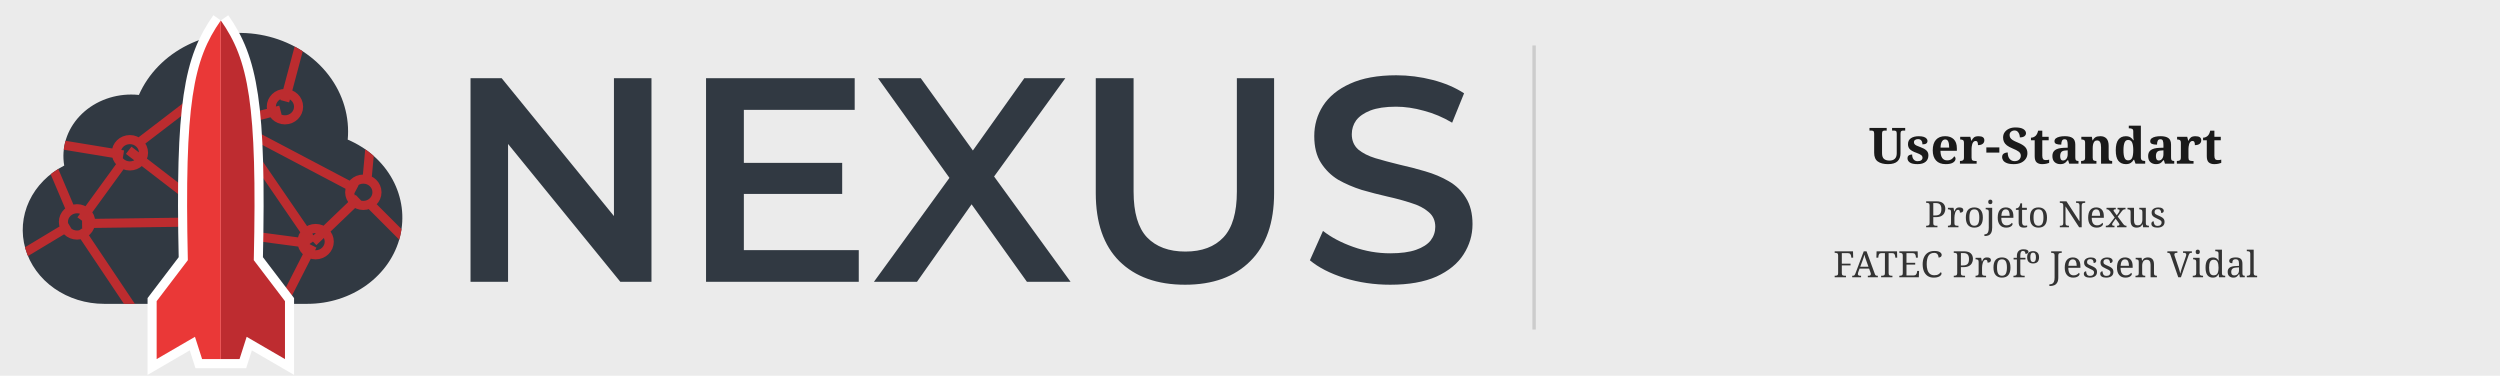
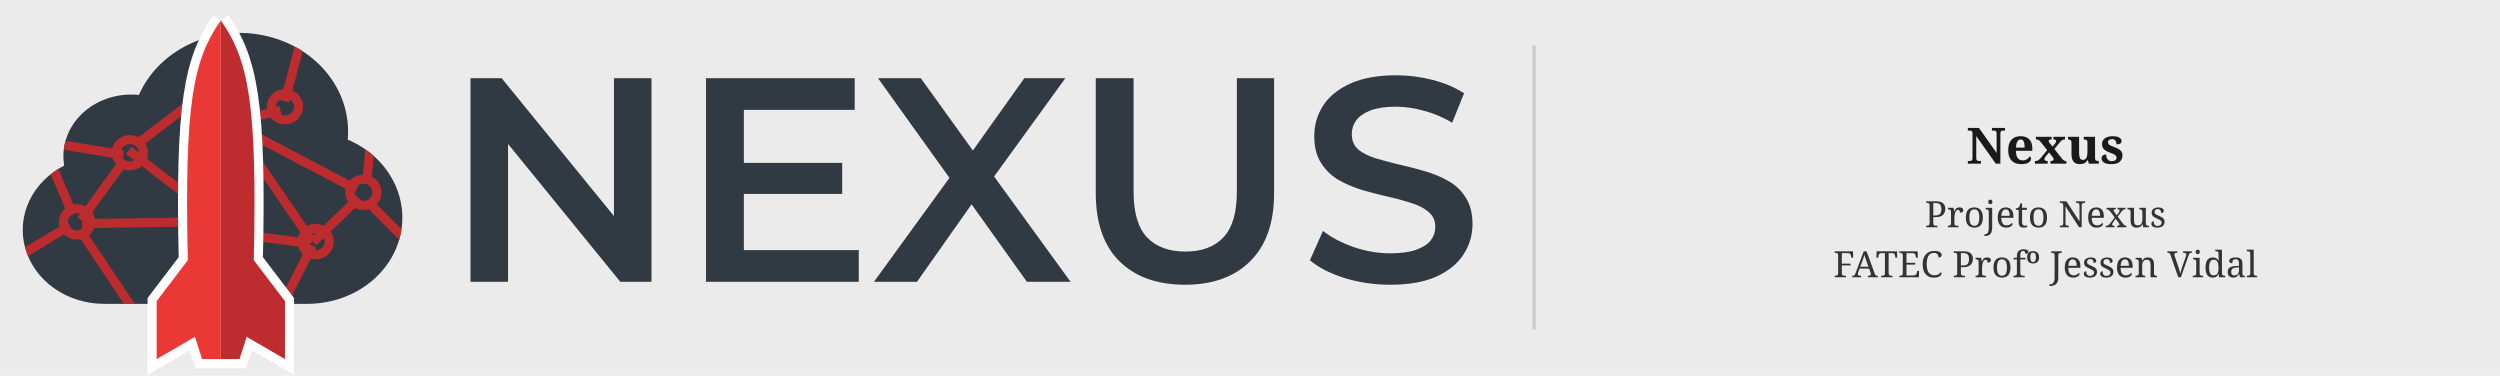
<svg xmlns="http://www.w3.org/2000/svg" width="1100" height="165" viewBox="0 0 1100 165" fill="none">
  <rect width="1100" height="165" fill="#EBEBEB" />
  <g transform="translate(10, 0)">
    <path fill-rule="evenodd" clip-rule="evenodd" d="M143.159 57.849C143.165 47.772 139.304 38.008 132.24 30.237C125.176 22.465 115.352 17.173 104.456 15.27C93.561 13.366 82.275 14.971 72.541 19.808C62.808 24.644 55.234 32.411 51.123 41.771C50.01 41.655 48.878 41.597 47.727 41.597C43.423 41.597 39.169 42.442 35.258 44.077C31.347 45.711 27.872 48.094 25.072 51.064C22.272 54.033 20.212 57.518 19.036 61.279C17.859 65.04 17.593 68.988 18.255 72.851C11.355 76.372 5.935 81.872 2.844 88.489C-0.248 95.106 -0.838 102.468 1.168 109.421C3.173 116.375 7.66 122.529 13.926 126.92C20.192 131.311 27.884 133.692 35.798 133.689H125.266C134.764 133.694 143.98 130.756 151.392 125.362C158.804 119.968 163.97 112.439 166.037 104.02C168.103 95.6 166.947 86.791 162.759 79.049C158.571 71.306 151.601 65.092 143 61.431C143.108 60.24 143.161 59.044 143.159 57.849Z" fill="#313942" />
    <mask id="mask0_6_2" style="mask-type:alpha" maskUnits="userSpaceOnUse" x="0" y="14" width="168" height="120">
      <path fill-rule="evenodd" clip-rule="evenodd" d="M143.159 57.849C143.165 47.772 139.304 38.008 132.24 30.237C125.176 22.465 115.352 17.173 104.456 15.27C93.561 13.366 82.275 14.971 72.541 19.808C62.808 24.644 55.234 32.411 51.123 41.771C50.01 41.655 48.878 41.597 47.727 41.597C43.423 41.597 39.169 42.442 35.258 44.077C31.347 45.711 27.872 48.094 25.072 51.064C22.272 54.033 20.212 57.518 19.036 61.279C17.859 65.04 17.593 68.988 18.255 72.851C11.355 76.372 5.935 81.872 2.844 88.489C-0.248 95.106 -0.838 102.468 1.168 109.421C3.173 116.375 7.66 122.529 13.926 126.92C20.192 131.311 27.884 133.692 35.798 133.689H125.266C134.764 133.694 143.98 130.756 151.392 125.362C158.804 119.968 163.97 112.439 166.037 104.02C168.103 95.6 166.947 86.791 162.759 79.049C158.571 71.306 151.601 65.092 143 61.431C143.108 60.24 143.161 59.044 143.159 57.849Z" fill="#313942" />
    </mask>
    <g mask="url(#mask0_6_2)">
      <path d="M122.874 16.058L115.286 44.538M113.379 48.421L96.425 52.81M153.089 61.553L151.361 80.309M97.349 57.256L146.836 83.329M96.351 61.068L127.47 106.467M152.446 89.388L170.174 107.144M25.137 101.164L49.825 138.003M26.119 98.361L80.382 97.636M98.335 103.443L126.345 107.16M113.379 135.65L127.45 108.042M25.671 96.804L44.624 70.732M46.628 66.126L76.853 89.388M49.825 63.806L81.95 39.192M16.653 63.618L44.267 68.155M-3.137 113.609L20.639 99.304M21.637 93.585L9.765 65.595M127.816 106.43L147.885 87.193M155.866 84.6C155.866 87.8 153.18 90.394 149.867 90.394C146.554 90.394 143.869 87.8 143.869 84.6C143.869 81.4 146.554 78.806 149.867 78.806C153.18 78.806 155.866 81.4 155.866 84.6ZM29.898 97.636C29.898 100.836 27.212 103.43 23.899 103.43C20.587 103.43 17.901 100.836 17.901 97.636C17.901 94.436 20.587 91.842 23.899 91.842C27.212 91.842 29.898 94.436 29.898 97.636ZM53.142 67.219C53.142 70.418 50.456 73.012 47.143 73.012C43.831 73.012 41.145 70.418 41.145 67.219C41.145 64.019 43.831 61.425 47.143 61.425C50.456 61.425 53.142 64.019 53.142 67.219ZM121.375 46.94C121.375 50.14 118.689 52.734 115.376 52.734C112.063 52.734 109.378 50.14 109.378 46.94C109.378 43.74 112.063 41.146 115.376 41.146C118.689 41.146 121.375 43.74 121.375 46.94ZM134.871 106.327C134.871 109.527 132.185 112.121 128.873 112.121C125.56 112.121 122.874 109.527 122.874 106.327C122.874 103.127 125.56 100.533 128.873 100.533C132.185 100.533 134.871 103.127 134.871 106.327Z" stroke="#BC2C2F" stroke-width="4" />
    </g>
    <path d="M101.666 114.476C103.22 45.508 99.337 26.301 87.158 9V158H95.392L98.529 148.197L115.39 158V132.513L101.666 114.476Z" fill="#D9D9D9" />
    <path d="M72.65 114.476C71.096 45.508 74.979 26.301 87.158 9V158H78.924L75.787 148.197L58.927 158V132.513L72.65 114.476Z" fill="#D9D9D9" />
    <path d="M87.158 9C99.337 26.301 103.22 45.508 101.666 114.476L115.39 132.513V158L98.529 148.197L95.392 158H87.158M87.158 9C74.979 26.301 71.096 45.508 72.65 114.476L58.927 132.513V158L75.787 148.197L78.924 158H87.158M87.158 9V158" stroke="white" stroke-width="8" />
    <path d="M101.666 114.476C103.22 45.508 99.337 26.301 87.158 9V158H95.392L98.529 148.197L115.39 158V132.513L101.666 114.476Z" fill="#BE2C30" />
    <path d="M72.65 114.476C71.096 45.508 74.979 26.301 87.158 9V158H78.924L75.787 148.197L58.927 158V132.513L72.65 114.476Z" fill="#EA3837" />
    <path d="M197.032 124V34.4H210.728L266.92 103.392H260.136V34.4H276.648V124H262.952L206.76 55.008H213.544V124H197.032ZM316.017 71.648H360.561V85.344H316.017V71.648ZM317.297 110.048H367.857V124H300.657V34.4H366.065V48.352H317.297V110.048ZM374.527 124L412.287 72.032V84.576L376.319 34.4H395.135L421.887 71.52L414.207 71.648L440.703 34.4H458.751L423.039 83.68V71.648L461.055 124H441.855L413.695 84.576H421.247L393.471 124H374.527ZM511.435 125.28C499.147 125.28 489.504 121.824 482.507 114.912C475.595 108 472.139 98.016 472.139 84.96V34.4H488.779V84.32C488.779 93.536 490.742 100.235 494.667 104.416C498.678 108.597 504.31 110.688 511.563 110.688C518.816 110.688 524.406 108.597 528.331 104.416C532.256 100.235 534.219 93.536 534.219 84.32V34.4H550.603V84.96C550.603 98.016 547.104 108 540.107 114.912C533.195 121.824 523.638 125.28 511.435 125.28ZM601.683 125.28C594.686 125.28 587.987 124.299 581.587 122.336C575.187 120.288 570.11 117.685 566.355 114.528L572.115 101.6C575.699 104.416 580.136 106.763 585.427 108.64C590.718 110.517 596.136 111.456 601.683 111.456C606.376 111.456 610.174 110.944 613.075 109.92C615.976 108.896 618.11 107.531 619.475 105.824C620.84 104.032 621.523 102.027 621.523 99.808C621.523 97.077 620.542 94.901 618.579 93.28C616.616 91.573 614.056 90.251 610.899 89.312C607.827 88.288 604.371 87.349 600.531 86.496C596.776 85.643 592.979 84.661 589.139 83.552C585.384 82.357 581.928 80.864 578.771 79.072C575.699 77.195 573.182 74.72 571.219 71.648C569.256 68.576 568.275 64.651 568.275 59.872C568.275 55.008 569.555 50.571 572.115 46.56C574.76 42.464 578.728 39.221 584.019 36.832C589.395 34.357 596.179 33.12 604.371 33.12C609.747 33.12 615.08 33.803 620.371 35.168C625.662 36.533 630.27 38.496 634.195 41.056L628.947 53.984C624.936 51.595 620.798 49.845 616.531 48.736C612.264 47.541 608.168 46.944 604.243 46.944C599.635 46.944 595.88 47.499 592.979 48.608C590.163 49.717 588.072 51.168 586.707 52.96C585.427 54.752 584.787 56.8 584.787 59.104C584.787 61.835 585.726 64.053 587.603 65.76C589.566 67.381 592.083 68.661 595.155 69.6C598.312 70.539 601.811 71.477 605.651 72.416C609.491 73.269 613.288 74.251 617.043 75.36C620.883 76.469 624.339 77.92 627.411 79.712C630.568 81.504 633.086 83.936 634.963 87.008C636.926 90.08 637.907 93.963 637.907 98.656C637.907 103.435 636.584 107.872 633.939 111.968C631.379 115.979 627.411 119.221 622.035 121.696C616.659 124.085 609.875 125.28 601.683 125.28Z" fill="#313942" />
  </g>
  <line x1="675" y1="20" x2="675" y2="145" stroke="#cccccc" stroke-width="1.5" />
  <g transform="translate(690, 0)">
-     <text x="210" y="72" font-family="Georgia, serif" font-size="22" font-weight="bold" fill="#1a1a1a" text-anchor="middle">User-Standart</text>
+     <text x="210" y="72" font-family="Georgia, serif" font-size="22" font-weight="bold" fill="#1a1a1a" text-anchor="middle">Nexus</text>
    <text x="210" y="100" font-family="Georgia, serif" font-size="16" fill="#333333" text-anchor="middle">Projeto Nexus</text>
    <text x="210" y="122" font-family="Georgia, serif" font-size="16" fill="#333333" text-anchor="middle">FATEC Profº Jessen Vidal</text>
  </g>
</svg>
